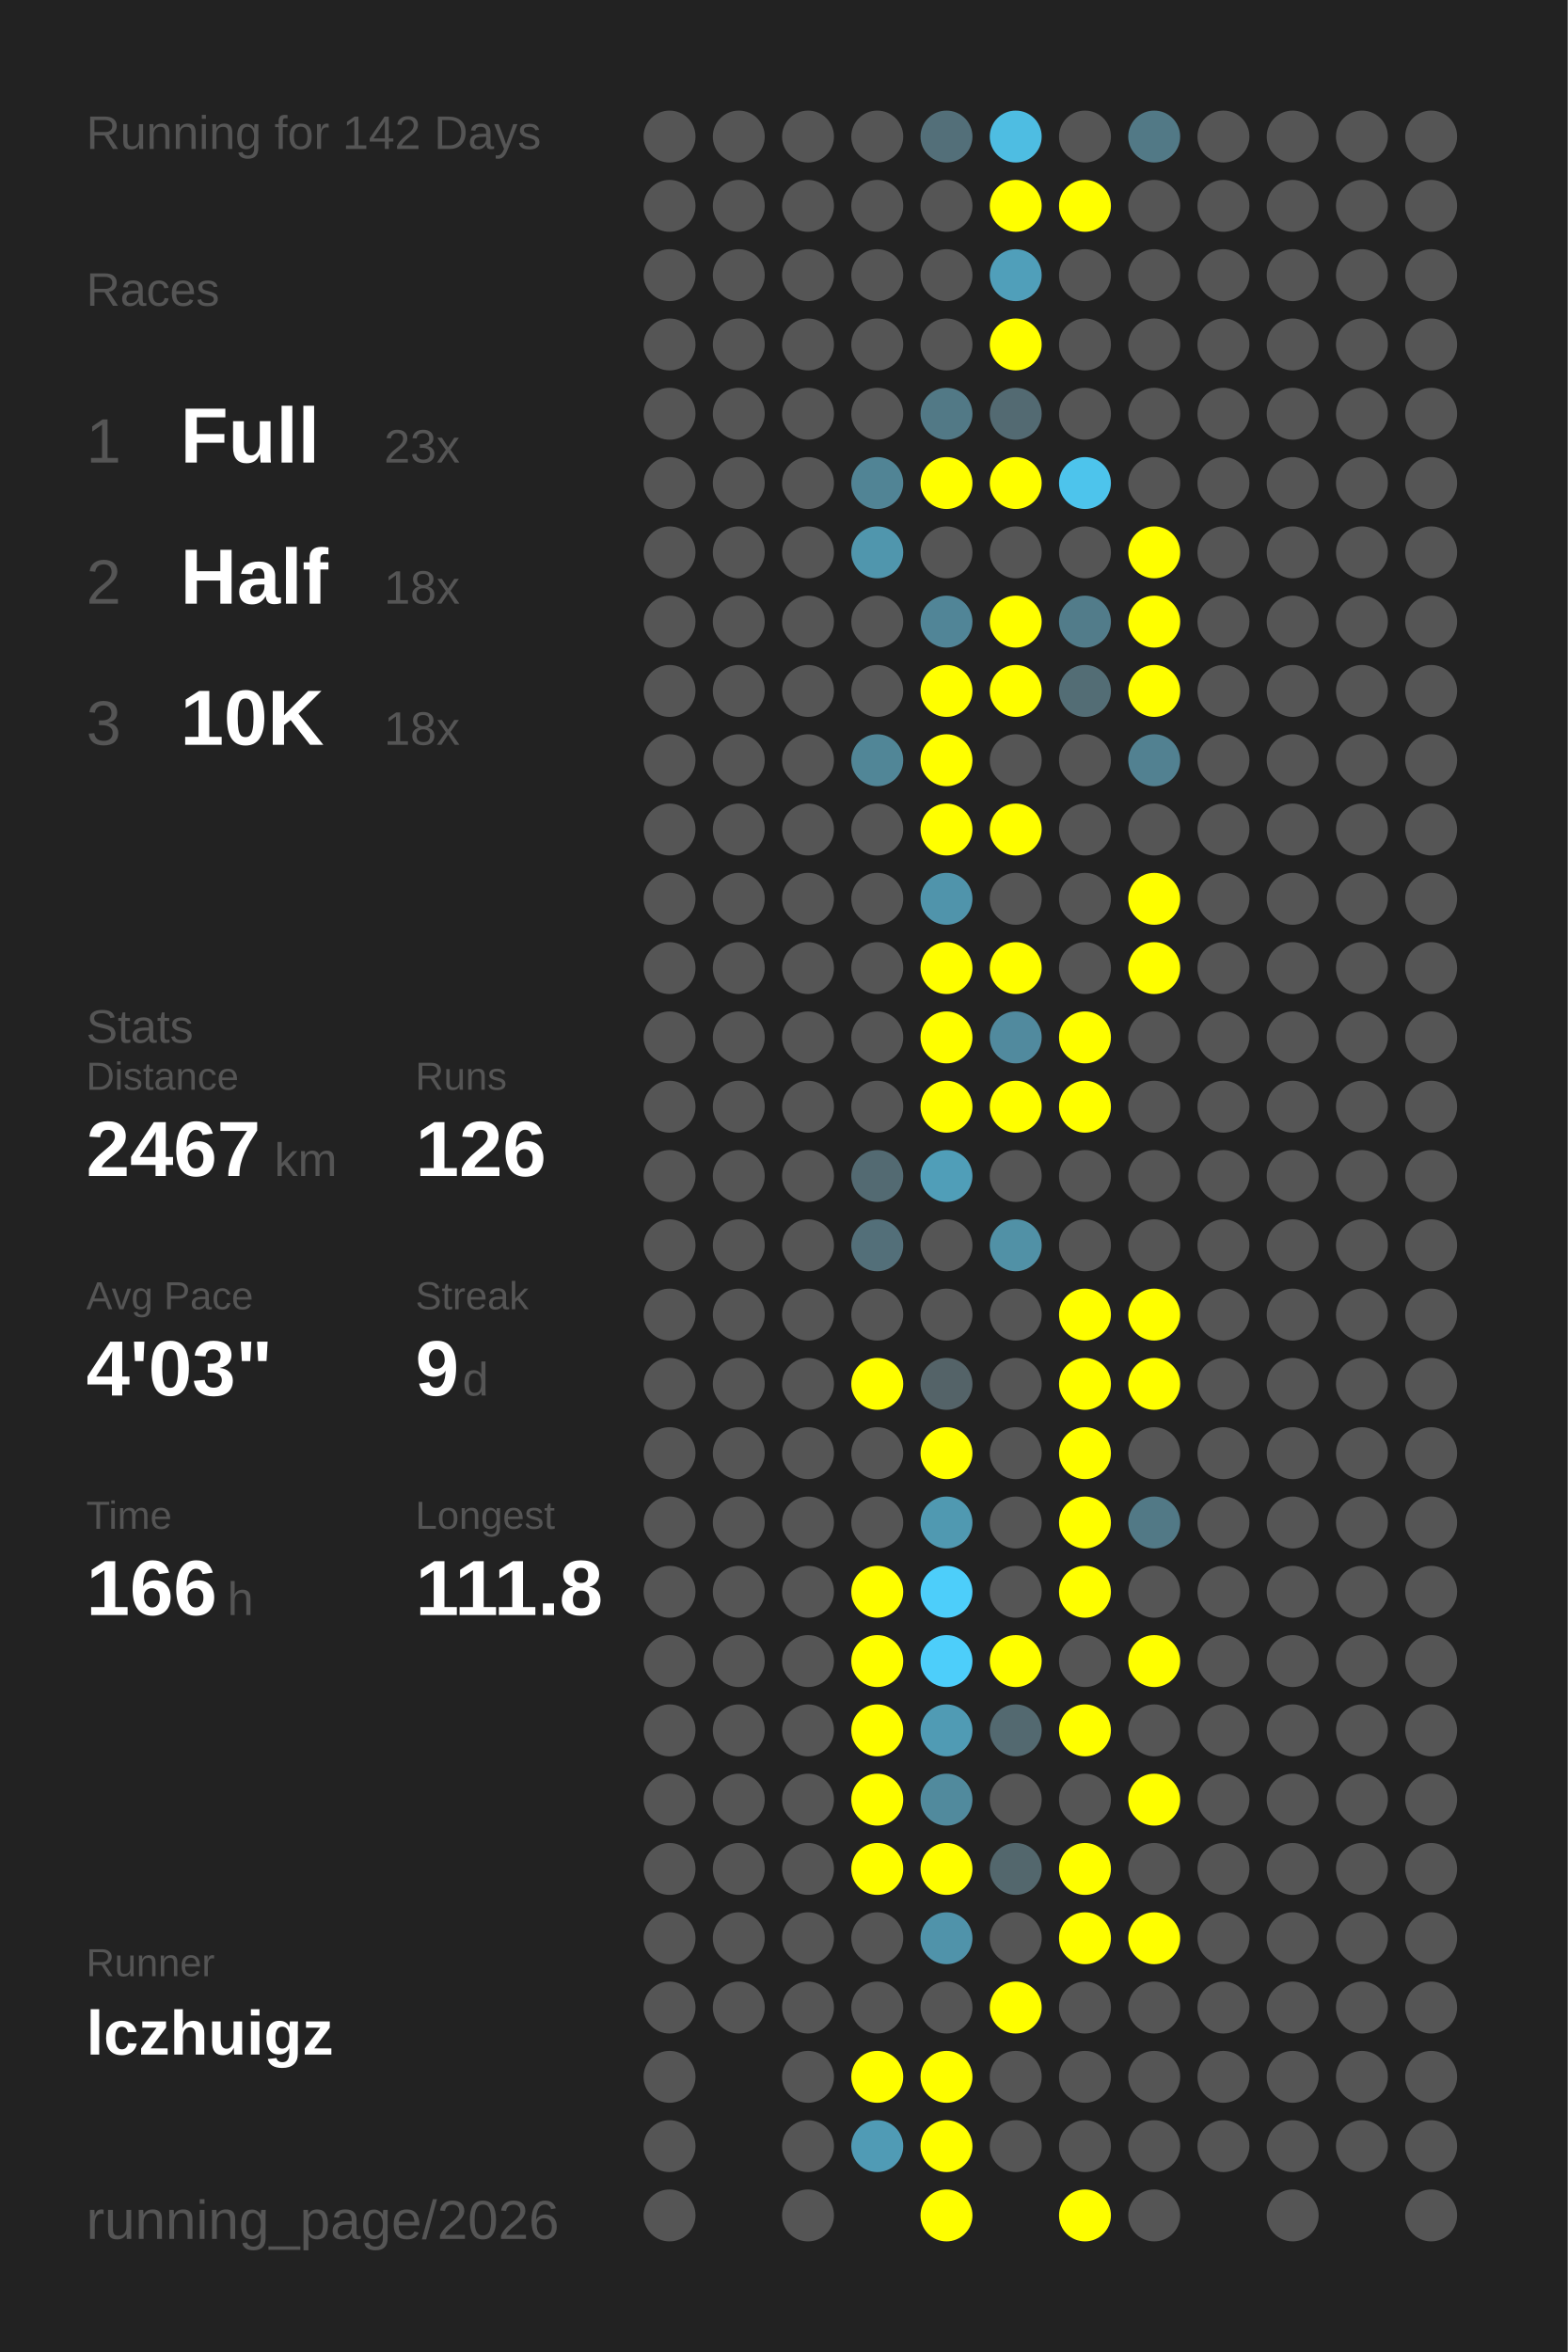
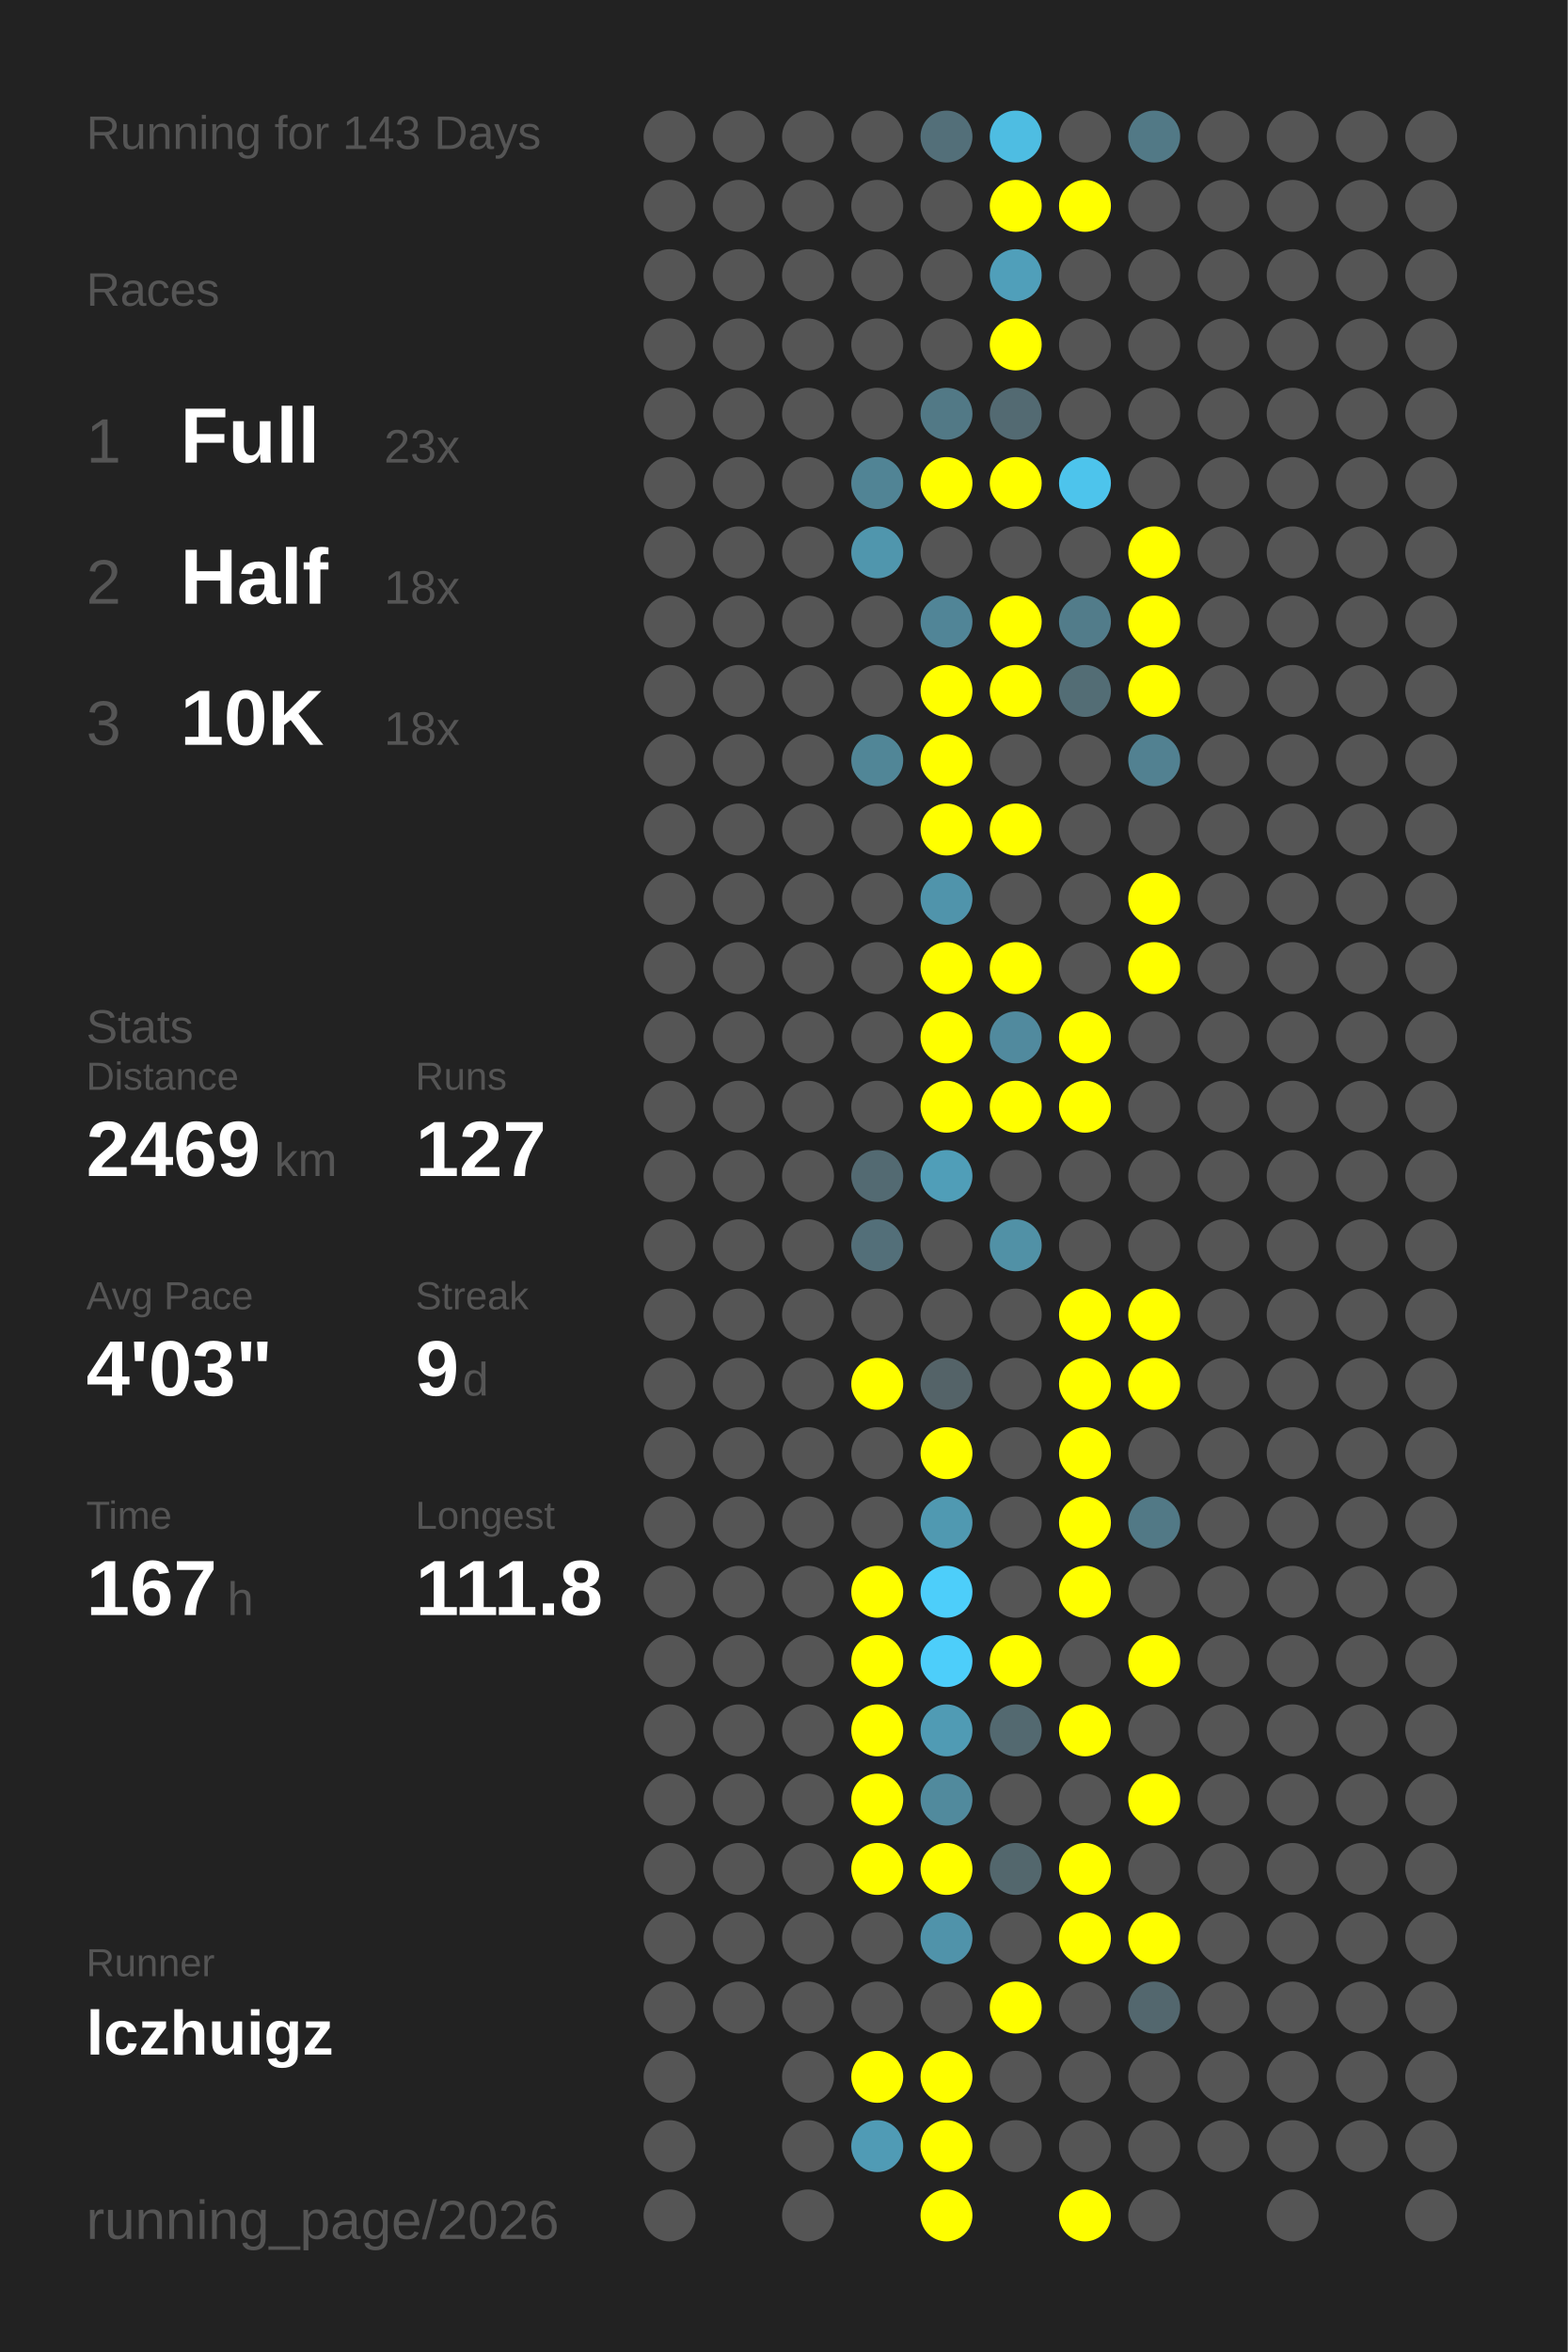
<svg xmlns="http://www.w3.org/2000/svg" baseProfile="full" height="300mm" version="1.1" viewBox="0,0,200,300" width="200mm">
  <defs />
  <rect fill="#222222" height="300" width="200" x="0" y="0" />
-   <text fill="#555555" style="font-size:6px; font-family:Arial;" x="11" y="19">Running for 142 Days</text>
+   <text fill="#555555" style="font-size:6px; font-family:Arial;" x="11" y="19">Running for 143 Days</text>
  <text fill="#555555" style="font-size:6px; font-family:Arial;" x="11" y="39">Races</text>
  <text fill="#555555" style="font-size:8px; font-family:Arial;" x="11" y="59">1</text>
  <text fill="#FFFFFF" style="font-size:10px; font-family:Arial; font-weight:bold;" x="23" y="59">Full</text>
  <text fill="#555555" style="font-size:6px; font-family:Arial;" x="49" y="59">23x</text>
  <text fill="#555555" style="font-size:8px; font-family:Arial;" x="11" y="77">2</text>
  <text fill="#FFFFFF" style="font-size:10px; font-family:Arial; font-weight:bold;" x="23" y="77">Half</text>
  <text fill="#555555" style="font-size:6px; font-family:Arial;" x="49" y="77">18x</text>
  <text fill="#555555" style="font-size:8px; font-family:Arial;" x="11" y="95">3</text>
  <text fill="#FFFFFF" style="font-size:10px; font-family:Arial; font-weight:bold;" x="23" y="95">10K</text>
  <text fill="#555555" style="font-size:6px; font-family:Arial;" x="49" y="95">18x</text>
  <text fill="#555555" style="font-size:6px; font-family:Arial;" x="11" y="133">Stats</text>
  <text fill="#555555" style="font-size:5px; font-family:Arial;" x="11" y="139">Distance</text>
-   <text fill="#FFFFFF" style="font-size:10px; font-family:Arial; font-weight:bold;" x="11" y="150">2467</text>
+   <text fill="#FFFFFF" style="font-size:10px; font-family:Arial; font-weight:bold;" x="11" y="150">2469</text>
  <text fill="#555555" style="font-size:6px; font-family:Arial;" x="35" y="150">km</text>
  <text fill="#555555" style="font-size:5px; font-family:Arial;" x="53" y="139">Runs</text>
-   <text fill="#FFFFFF" style="font-size:10px; font-family:Arial; font-weight:bold;" x="53" y="150">126</text>
+   <text fill="#FFFFFF" style="font-size:10px; font-family:Arial; font-weight:bold;" x="53" y="150">127</text>
  <text fill="#555555" style="font-size:5px; font-family:Arial;" x="11" y="167">Avg Pace</text>
  <text fill="#FFFFFF" style="font-size:10px; font-family:Arial; font-weight:bold;" x="11" y="178">4'03"</text>
  <text fill="#555555" style="font-size:5px; font-family:Arial;" x="53" y="167">Streak</text>
  <text fill="#FFFFFF" style="font-size:10px; font-family:Arial; font-weight:bold;" x="53" y="178">9</text>
  <text fill="#555555" style="font-size:6px; font-family:Arial;" x="59" y="178">d</text>
  <text fill="#555555" style="font-size:5px; font-family:Arial;" x="11" y="195">Time</text>
-   <text fill="#FFFFFF" style="font-size:10px; font-family:Arial; font-weight:bold;" x="11" y="206">166</text>
+   <text fill="#FFFFFF" style="font-size:10px; font-family:Arial; font-weight:bold;" x="11" y="206">167</text>
  <text fill="#555555" style="font-size:6px; font-family:Arial;" x="29" y="206">h</text>
  <text fill="#555555" style="font-size:5px; font-family:Arial;" x="53" y="195">Longest</text>
  <text fill="#FFFFFF" style="font-size:10px; font-family:Arial; font-weight:bold;" x="53" y="206">111.8</text>
  <text fill="#555555" style="font-size:5px; font-family:Arial;" x="11" y="252.065">Runner</text>
  <text fill="#FFFFFF" style="font-size:8px; font-family:Arial; font-weight:bold;" x="11" y="262.065">lczhuigz</text>
  <text fill="#555555" style="font-size:7px; font-family:Arial;" x="11" y="285.581">running_page/2026</text>
  <circle cx="85.417" cy="17.419" fill="#555555" r="3.312" />
  <circle cx="85.417" cy="26.258" fill="#555555" r="3.312" />
  <circle cx="85.417" cy="35.097" fill="#555555" r="3.312" />
  <circle cx="85.417" cy="43.935" fill="#555555" r="3.312" />
  <circle cx="85.417" cy="52.774" fill="#555555" r="3.312" />
  <circle cx="85.417" cy="61.613" fill="#555555" r="3.312" />
  <circle cx="85.417" cy="70.452" fill="#555555" r="3.312" />
  <circle cx="85.417" cy="79.29" fill="#555555" r="3.312" />
  <circle cx="85.417" cy="88.129" fill="#555555" r="3.312" />
  <circle cx="85.417" cy="96.968" fill="#555555" r="3.312" />
  <circle cx="85.417" cy="105.806" fill="#555555" r="3.312" />
  <circle cx="85.417" cy="114.645" fill="#555555" r="3.312" />
  <circle cx="85.417" cy="123.484" fill="#555555" r="3.312" />
  <circle cx="85.417" cy="132.323" fill="#555555" r="3.312" />
  <circle cx="85.417" cy="141.161" fill="#555555" r="3.312" />
  <circle cx="85.417" cy="150" fill="#555555" r="3.312" />
  <circle cx="85.417" cy="158.839" fill="#555555" r="3.312" />
  <circle cx="85.417" cy="167.677" fill="#555555" r="3.312" />
  <circle cx="85.417" cy="176.516" fill="#555555" r="3.312" />
  <circle cx="85.417" cy="185.355" fill="#555555" r="3.312" />
  <circle cx="85.417" cy="194.194" fill="#555555" r="3.312" />
  <circle cx="85.417" cy="203.032" fill="#555555" r="3.312" />
  <circle cx="85.417" cy="211.871" fill="#555555" r="3.312" />
  <circle cx="85.417" cy="220.71" fill="#555555" r="3.312" />
  <circle cx="85.417" cy="229.548" fill="#555555" r="3.312" />
  <circle cx="85.417" cy="238.387" fill="#555555" r="3.312" />
  <circle cx="85.417" cy="247.226" fill="#555555" r="3.312" />
  <circle cx="85.417" cy="256.065" fill="#555555" r="3.312" />
  <circle cx="85.417" cy="264.903" fill="#555555" r="3.312" />
  <circle cx="85.417" cy="273.742" fill="#555555" r="3.312" />
  <circle cx="85.417" cy="282.581" fill="#555555" r="3.312" />
  <circle cx="94.25" cy="17.419" fill="#555555" r="3.312" />
  <circle cx="94.25" cy="26.258" fill="#555555" r="3.312" />
  <circle cx="94.25" cy="35.097" fill="#555555" r="3.312" />
  <circle cx="94.25" cy="43.935" fill="#555555" r="3.312" />
  <circle cx="94.25" cy="52.774" fill="#555555" r="3.312" />
  <circle cx="94.25" cy="61.613" fill="#555555" r="3.312" />
  <circle cx="94.25" cy="70.452" fill="#555555" r="3.312" />
  <circle cx="94.25" cy="79.29" fill="#555555" r="3.312" />
  <circle cx="94.25" cy="88.129" fill="#555555" r="3.312" />
  <circle cx="94.25" cy="96.968" fill="#555555" r="3.312" />
  <circle cx="94.25" cy="105.806" fill="#555555" r="3.312" />
  <circle cx="94.25" cy="114.645" fill="#555555" r="3.312" />
  <circle cx="94.25" cy="123.484" fill="#555555" r="3.312" />
  <circle cx="94.25" cy="132.323" fill="#555555" r="3.312" />
  <circle cx="94.25" cy="141.161" fill="#555555" r="3.312" />
  <circle cx="94.25" cy="150" fill="#555555" r="3.312" />
  <circle cx="94.25" cy="158.839" fill="#555555" r="3.312" />
  <circle cx="94.25" cy="167.677" fill="#555555" r="3.312" />
  <circle cx="94.25" cy="176.516" fill="#555555" r="3.312" />
  <circle cx="94.25" cy="185.355" fill="#555555" r="3.312" />
  <circle cx="94.25" cy="194.194" fill="#555555" r="3.312" />
  <circle cx="94.25" cy="203.032" fill="#555555" r="3.312" />
  <circle cx="94.25" cy="211.871" fill="#555555" r="3.312" />
  <circle cx="94.25" cy="220.71" fill="#555555" r="3.312" />
  <circle cx="94.25" cy="229.548" fill="#555555" r="3.312" />
  <circle cx="94.25" cy="238.387" fill="#555555" r="3.312" />
  <circle cx="94.25" cy="247.226" fill="#555555" r="3.312" />
  <circle cx="94.25" cy="256.065" fill="#555555" r="3.312" />
  <circle cx="103.083" cy="17.419" fill="#555555" r="3.312" />
  <circle cx="103.083" cy="26.258" fill="#555555" r="3.312" />
  <circle cx="103.083" cy="35.097" fill="#555555" r="3.312" />
  <circle cx="103.083" cy="43.935" fill="#555555" r="3.312" />
  <circle cx="103.083" cy="52.774" fill="#555555" r="3.312" />
  <circle cx="103.083" cy="61.613" fill="#555555" r="3.312" />
  <circle cx="103.083" cy="70.452" fill="#555555" r="3.312" />
  <circle cx="103.083" cy="79.29" fill="#555555" r="3.312" />
  <circle cx="103.083" cy="88.129" fill="#555555" r="3.312" />
  <circle cx="103.083" cy="96.968" fill="#555555" r="3.312" />
  <circle cx="103.083" cy="105.806" fill="#555555" r="3.312" />
  <circle cx="103.083" cy="114.645" fill="#555555" r="3.312" />
  <circle cx="103.083" cy="123.484" fill="#555555" r="3.312" />
  <circle cx="103.083" cy="132.323" fill="#555555" r="3.312" />
  <circle cx="103.083" cy="141.161" fill="#555555" r="3.312" />
  <circle cx="103.083" cy="150" fill="#555555" r="3.312" />
  <circle cx="103.083" cy="158.839" fill="#555555" r="3.312" />
  <circle cx="103.083" cy="167.677" fill="#555555" r="3.312" />
  <circle cx="103.083" cy="176.516" fill="#555555" r="3.312" />
  <circle cx="103.083" cy="185.355" fill="#555555" r="3.312" />
  <circle cx="103.083" cy="194.194" fill="#555555" r="3.312" />
  <circle cx="103.083" cy="203.032" fill="#555555" r="3.312" />
  <circle cx="103.083" cy="211.871" fill="#555555" r="3.312" />
  <circle cx="103.083" cy="220.71" fill="#555555" r="3.312" />
  <circle cx="103.083" cy="229.548" fill="#555555" r="3.312" />
  <circle cx="103.083" cy="238.387" fill="#555555" r="3.312" />
  <circle cx="103.083" cy="247.226" fill="#555555" r="3.312" />
  <circle cx="103.083" cy="256.065" fill="#555555" r="3.312" />
  <circle cx="103.083" cy="264.903" fill="#555555" r="3.312" />
  <circle cx="103.083" cy="273.742" fill="#555555" r="3.312" />
  <circle cx="103.083" cy="282.581" fill="#555555" r="3.312" />
  <circle cx="111.917" cy="17.419" fill="#555555" r="3.312" />
  <circle cx="111.917" cy="26.258" fill="#555555" r="3.312" />
  <circle cx="111.917" cy="35.097" fill="#555555" r="3.312" />
  <circle cx="111.917" cy="43.935" fill="#555555" r="3.312" />
  <circle cx="111.917" cy="52.774" fill="#555555" r="3.312" />
  <circle cx="111.917" cy="61.613" fill="#518495" r="3.312" />
  <circle cx="111.917" cy="70.452" fill="#5096ad" r="3.312" />
  <circle cx="111.917" cy="79.29" fill="#555555" r="3.312" />
  <circle cx="111.917" cy="88.129" fill="#555555" r="3.312" />
  <circle cx="111.917" cy="96.968" fill="#518697" r="3.312" />
  <circle cx="111.917" cy="105.806" fill="#555555" r="3.312" />
  <circle cx="111.917" cy="114.645" fill="#555555" r="3.312" />
  <circle cx="111.917" cy="123.484" fill="#555555" r="3.312" />
  <circle cx="111.917" cy="132.323" fill="#555555" r="3.312" />
  <circle cx="111.917" cy="141.161" fill="#555555" r="3.312" />
  <circle cx="111.917" cy="150" fill="#536a72" r="3.312" />
  <circle cx="111.917" cy="158.839" fill="#536f79" r="3.312" />
  <circle cx="111.917" cy="167.677" fill="#555555" r="3.312" />
  <circle cx="111.917" cy="176.516" fill="#FFFF00" r="3.312" />
  <circle cx="111.917" cy="185.355" fill="#555555" r="3.312" />
  <circle cx="111.917" cy="194.194" fill="#555555" r="3.312" />
  <circle cx="111.917" cy="203.032" fill="#FFFF00" r="3.312" />
  <circle cx="111.917" cy="211.871" fill="#FFFF00" r="3.312" />
  <circle cx="111.917" cy="220.71" fill="#FFFF00" r="3.312" />
  <circle cx="111.917" cy="229.548" fill="#FFFF00" r="3.312" />
  <circle cx="111.917" cy="238.387" fill="#FFFF00" r="3.312" />
  <circle cx="111.917" cy="247.226" fill="#555555" r="3.312" />
  <circle cx="111.917" cy="256.065" fill="#555555" r="3.312" />
  <circle cx="111.917" cy="264.903" fill="#FFFF00" r="3.312" />
  <circle cx="111.917" cy="273.742" fill="#509bb5" r="3.312" />
  <circle cx="120.75" cy="17.419" fill="#536f79" r="3.312" />
  <circle cx="120.75" cy="26.258" fill="#555555" r="3.312" />
  <circle cx="120.75" cy="35.097" fill="#555555" r="3.312" />
  <circle cx="120.75" cy="43.935" fill="#555555" r="3.312" />
  <circle cx="120.75" cy="52.774" fill="#527986" r="3.312" />
  <circle cx="120.75" cy="61.613" fill="#FFFF00" r="3.312" />
  <circle cx="120.75" cy="70.452" fill="#555555" r="3.312" />
  <circle cx="120.75" cy="79.29" fill="#518597" r="3.312" />
  <circle cx="120.75" cy="88.129" fill="#FFFF00" r="3.312" />
  <circle cx="120.75" cy="96.968" fill="#FFFF00" r="3.312" />
  <circle cx="120.75" cy="105.806" fill="#FFFF00" r="3.312" />
  <circle cx="120.75" cy="114.645" fill="#5094ab" r="3.312" />
  <circle cx="120.75" cy="123.484" fill="#FFFF00" r="3.312" />
  <circle cx="120.75" cy="132.323" fill="#FFFF00" r="3.312" />
  <circle cx="120.75" cy="141.161" fill="#FFFF00" r="3.312" />
  <circle cx="120.75" cy="150" fill="#509eb8" r="3.312" />
  <circle cx="120.75" cy="158.839" fill="#555555" r="3.312" />
  <circle cx="120.75" cy="167.677" fill="#555555" r="3.312" />
  <circle cx="120.75" cy="176.516" fill="#546368" r="3.312" />
  <circle cx="120.75" cy="185.355" fill="#FFFF00" r="3.312" />
  <circle cx="120.75" cy="194.194" fill="#5099b1" r="3.312" />
  <circle cx="120.75" cy="203.032" fill="#4dcefa" r="3.312" />
  <circle cx="120.75" cy="211.871" fill="#4dcefa" r="3.312" />
  <circle cx="120.75" cy="220.71" fill="#509bb4" r="3.312" />
  <circle cx="120.75" cy="229.548" fill="#518a9d" r="3.312" />
  <circle cx="120.75" cy="238.387" fill="#FFFF00" r="3.312" />
  <circle cx="120.75" cy="247.226" fill="#5093aa" r="3.312" />
  <circle cx="120.75" cy="256.065" fill="#555555" r="3.312" />
  <circle cx="120.75" cy="264.903" fill="#FFFF00" r="3.312" />
  <circle cx="120.75" cy="273.742" fill="#FFFF00" r="3.312" />
  <circle cx="120.75" cy="282.581" fill="#FFFF00" r="3.312" />
  <circle cx="129.583" cy="17.419" fill="#4ebde2" r="3.312" />
  <circle cx="129.583" cy="26.258" fill="#FFFF00" r="3.312" />
  <circle cx="129.583" cy="35.097" fill="#509fba" r="3.312" />
  <circle cx="129.583" cy="43.935" fill="#FFFF00" r="3.312" />
  <circle cx="129.583" cy="52.774" fill="#536a72" r="3.312" />
  <circle cx="129.583" cy="61.613" fill="#FFFF00" r="3.312" />
  <circle cx="129.583" cy="70.452" fill="#555555" r="3.312" />
  <circle cx="129.583" cy="79.29" fill="#FFFF00" r="3.312" />
  <circle cx="129.583" cy="88.129" fill="#FFFF00" r="3.312" />
  <circle cx="129.583" cy="96.968" fill="#555555" r="3.312" />
  <circle cx="129.583" cy="105.806" fill="#FFFF00" r="3.312" />
  <circle cx="129.583" cy="114.645" fill="#555555" r="3.312" />
  <circle cx="129.583" cy="123.484" fill="#FFFF00" r="3.312" />
  <circle cx="129.583" cy="132.323" fill="#518a9e" r="3.312" />
  <circle cx="129.583" cy="141.161" fill="#FFFF00" r="3.312" />
  <circle cx="129.583" cy="150" fill="#555555" r="3.312" />
  <circle cx="129.583" cy="158.839" fill="#5191a6" r="3.312" />
  <circle cx="129.583" cy="167.677" fill="#555555" r="3.312" />
  <circle cx="129.583" cy="176.516" fill="#555555" r="3.312" />
  <circle cx="129.583" cy="185.355" fill="#555555" r="3.312" />
  <circle cx="129.583" cy="194.194" fill="#555555" r="3.312" />
  <circle cx="129.583" cy="203.032" fill="#555555" r="3.312" />
  <circle cx="129.583" cy="211.871" fill="#FFFF00" r="3.312" />
  <circle cx="129.583" cy="220.71" fill="#536970" r="3.312" />
  <circle cx="129.583" cy="229.548" fill="#555555" r="3.312" />
  <circle cx="129.583" cy="238.387" fill="#53676d" r="3.312" />
  <circle cx="129.583" cy="247.226" fill="#555555" r="3.312" />
  <circle cx="129.583" cy="256.065" fill="#FFFF00" r="3.312" />
  <circle cx="129.583" cy="264.903" fill="#555555" r="3.312" />
  <circle cx="129.583" cy="273.742" fill="#555555" r="3.312" />
  <circle cx="138.417" cy="17.419" fill="#555555" r="3.312" />
  <circle cx="138.417" cy="26.258" fill="#FFFF00" r="3.312" />
  <circle cx="138.417" cy="35.097" fill="#555555" r="3.312" />
  <circle cx="138.417" cy="43.935" fill="#555555" r="3.312" />
  <circle cx="138.417" cy="52.774" fill="#555555" r="3.312" />
  <circle cx="138.417" cy="61.613" fill="#4dc4ec" r="3.312" />
  <circle cx="138.417" cy="70.452" fill="#555555" r="3.312" />
  <circle cx="138.417" cy="79.29" fill="#527c8a" r="3.312" />
  <circle cx="138.417" cy="88.129" fill="#536d75" r="3.312" />
  <circle cx="138.417" cy="96.968" fill="#555555" r="3.312" />
  <circle cx="138.417" cy="105.806" fill="#555555" r="3.312" />
  <circle cx="138.417" cy="114.645" fill="#555555" r="3.312" />
  <circle cx="138.417" cy="123.484" fill="#555555" r="3.312" />
  <circle cx="138.417" cy="132.323" fill="#FFFF00" r="3.312" />
  <circle cx="138.417" cy="141.161" fill="#FFFF00" r="3.312" />
  <circle cx="138.417" cy="150" fill="#555555" r="3.312" />
  <circle cx="138.417" cy="158.839" fill="#555555" r="3.312" />
  <circle cx="138.417" cy="167.677" fill="#FFFF00" r="3.312" />
  <circle cx="138.417" cy="176.516" fill="#FFFF00" r="3.312" />
  <circle cx="138.417" cy="185.355" fill="#FFFF00" r="3.312" />
  <circle cx="138.417" cy="194.194" fill="#FFFF00" r="3.312" />
  <circle cx="138.417" cy="203.032" fill="#FFFF00" r="3.312" />
  <circle cx="138.417" cy="211.871" fill="#555555" r="3.312" />
  <circle cx="138.417" cy="220.71" fill="#FFFF00" r="3.312" />
  <circle cx="138.417" cy="229.548" fill="#555555" r="3.312" />
  <circle cx="138.417" cy="238.387" fill="#FFFF00" r="3.312" />
  <circle cx="138.417" cy="247.226" fill="#FFFF00" r="3.312" />
  <circle cx="138.417" cy="256.065" fill="#555555" r="3.312" />
  <circle cx="138.417" cy="264.903" fill="#555555" r="3.312" />
  <circle cx="138.417" cy="273.742" fill="#555555" r="3.312" />
  <circle cx="138.417" cy="282.581" fill="#FFFF00" r="3.312" />
  <circle cx="147.25" cy="17.419" fill="#527986" r="3.312" />
  <circle cx="147.25" cy="26.258" fill="#555555" r="3.312" />
  <circle cx="147.25" cy="35.097" fill="#555555" r="3.312" />
  <circle cx="147.25" cy="43.935" fill="#555555" r="3.312" />
  <circle cx="147.25" cy="52.774" fill="#555555" r="3.312" />
  <circle cx="147.25" cy="61.613" fill="#555555" r="3.312" />
  <circle cx="147.25" cy="70.452" fill="#FFFF00" r="3.312" />
  <circle cx="147.25" cy="79.29" fill="#FFFF00" r="3.312" />
  <circle cx="147.25" cy="88.129" fill="#FFFF00" r="3.312" />
  <circle cx="147.25" cy="96.968" fill="#528191" r="3.312" />
  <circle cx="147.25" cy="105.806" fill="#555555" r="3.312" />
  <circle cx="147.25" cy="114.645" fill="#FFFF00" r="3.312" />
  <circle cx="147.25" cy="123.484" fill="#FFFF00" r="3.312" />
  <circle cx="147.25" cy="132.323" fill="#555555" r="3.312" />
  <circle cx="147.25" cy="141.161" fill="#555555" r="3.312" />
  <circle cx="147.25" cy="150" fill="#555555" r="3.312" />
  <circle cx="147.25" cy="158.839" fill="#555555" r="3.312" />
  <circle cx="147.25" cy="167.677" fill="#FFFF00" r="3.312" />
  <circle cx="147.25" cy="176.516" fill="#FFFF00" r="3.312" />
  <circle cx="147.25" cy="185.355" fill="#555555" r="3.312" />
  <circle cx="147.25" cy="194.194" fill="#527986" r="3.312" />
  <circle cx="147.25" cy="203.032" fill="#555555" r="3.312" />
  <circle cx="147.25" cy="211.871" fill="#FFFF00" r="3.312" />
  <circle cx="147.25" cy="220.71" fill="#555555" r="3.312" />
  <circle cx="147.25" cy="229.548" fill="#FFFF00" r="3.312" />
  <circle cx="147.25" cy="238.387" fill="#555555" r="3.312" />
  <circle cx="147.25" cy="247.226" fill="#FFFF00" r="3.312" />
-   <circle cx="147.25" cy="256.065" fill="#555555" r="3.312" />
+   <circle cx="147.25" cy="256.065" fill="#53676e" r="3.312" />
  <circle cx="147.25" cy="264.903" fill="#555555" r="3.312" />
  <circle cx="147.25" cy="273.742" fill="#555555" r="3.312" />
  <circle cx="147.25" cy="282.581" fill="#555555" r="3.312" />
  <circle cx="156.083" cy="17.419" fill="#555555" r="3.312" />
  <circle cx="156.083" cy="26.258" fill="#555555" r="3.312" />
  <circle cx="156.083" cy="35.097" fill="#555555" r="3.312" />
  <circle cx="156.083" cy="43.935" fill="#555555" r="3.312" />
  <circle cx="156.083" cy="52.774" fill="#555555" r="3.312" />
  <circle cx="156.083" cy="61.613" fill="#555555" r="3.312" />
  <circle cx="156.083" cy="70.452" fill="#555555" r="3.312" />
  <circle cx="156.083" cy="79.29" fill="#555555" r="3.312" />
  <circle cx="156.083" cy="88.129" fill="#555555" r="3.312" />
  <circle cx="156.083" cy="96.968" fill="#555555" r="3.312" />
  <circle cx="156.083" cy="105.806" fill="#555555" r="3.312" />
  <circle cx="156.083" cy="114.645" fill="#555555" r="3.312" />
  <circle cx="156.083" cy="123.484" fill="#555555" r="3.312" />
  <circle cx="156.083" cy="132.323" fill="#555555" r="3.312" />
  <circle cx="156.083" cy="141.161" fill="#555555" r="3.312" />
  <circle cx="156.083" cy="150" fill="#555555" r="3.312" />
  <circle cx="156.083" cy="158.839" fill="#555555" r="3.312" />
  <circle cx="156.083" cy="167.677" fill="#555555" r="3.312" />
  <circle cx="156.083" cy="176.516" fill="#555555" r="3.312" />
  <circle cx="156.083" cy="185.355" fill="#555555" r="3.312" />
  <circle cx="156.083" cy="194.194" fill="#555555" r="3.312" />
  <circle cx="156.083" cy="203.032" fill="#555555" r="3.312" />
  <circle cx="156.083" cy="211.871" fill="#555555" r="3.312" />
  <circle cx="156.083" cy="220.71" fill="#555555" r="3.312" />
  <circle cx="156.083" cy="229.548" fill="#555555" r="3.312" />
  <circle cx="156.083" cy="238.387" fill="#555555" r="3.312" />
  <circle cx="156.083" cy="247.226" fill="#555555" r="3.312" />
  <circle cx="156.083" cy="256.065" fill="#555555" r="3.312" />
  <circle cx="156.083" cy="264.903" fill="#555555" r="3.312" />
  <circle cx="156.083" cy="273.742" fill="#555555" r="3.312" />
  <circle cx="164.917" cy="17.419" fill="#555555" r="3.312" />
  <circle cx="164.917" cy="26.258" fill="#555555" r="3.312" />
  <circle cx="164.917" cy="35.097" fill="#555555" r="3.312" />
  <circle cx="164.917" cy="43.935" fill="#555555" r="3.312" />
  <circle cx="164.917" cy="52.774" fill="#555555" r="3.312" />
  <circle cx="164.917" cy="61.613" fill="#555555" r="3.312" />
  <circle cx="164.917" cy="70.452" fill="#555555" r="3.312" />
  <circle cx="164.917" cy="79.29" fill="#555555" r="3.312" />
  <circle cx="164.917" cy="88.129" fill="#555555" r="3.312" />
  <circle cx="164.917" cy="96.968" fill="#555555" r="3.312" />
  <circle cx="164.917" cy="105.806" fill="#555555" r="3.312" />
  <circle cx="164.917" cy="114.645" fill="#555555" r="3.312" />
  <circle cx="164.917" cy="123.484" fill="#555555" r="3.312" />
  <circle cx="164.917" cy="132.323" fill="#555555" r="3.312" />
  <circle cx="164.917" cy="141.161" fill="#555555" r="3.312" />
  <circle cx="164.917" cy="150" fill="#555555" r="3.312" />
  <circle cx="164.917" cy="158.839" fill="#555555" r="3.312" />
  <circle cx="164.917" cy="167.677" fill="#555555" r="3.312" />
  <circle cx="164.917" cy="176.516" fill="#555555" r="3.312" />
  <circle cx="164.917" cy="185.355" fill="#555555" r="3.312" />
  <circle cx="164.917" cy="194.194" fill="#555555" r="3.312" />
  <circle cx="164.917" cy="203.032" fill="#555555" r="3.312" />
  <circle cx="164.917" cy="211.871" fill="#555555" r="3.312" />
  <circle cx="164.917" cy="220.71" fill="#555555" r="3.312" />
  <circle cx="164.917" cy="229.548" fill="#555555" r="3.312" />
  <circle cx="164.917" cy="238.387" fill="#555555" r="3.312" />
  <circle cx="164.917" cy="247.226" fill="#555555" r="3.312" />
  <circle cx="164.917" cy="256.065" fill="#555555" r="3.312" />
  <circle cx="164.917" cy="264.903" fill="#555555" r="3.312" />
  <circle cx="164.917" cy="273.742" fill="#555555" r="3.312" />
  <circle cx="164.917" cy="282.581" fill="#555555" r="3.312" />
  <circle cx="173.75" cy="17.419" fill="#555555" r="3.312" />
  <circle cx="173.75" cy="26.258" fill="#555555" r="3.312" />
  <circle cx="173.75" cy="35.097" fill="#555555" r="3.312" />
  <circle cx="173.75" cy="43.935" fill="#555555" r="3.312" />
  <circle cx="173.75" cy="52.774" fill="#555555" r="3.312" />
  <circle cx="173.75" cy="61.613" fill="#555555" r="3.312" />
  <circle cx="173.75" cy="70.452" fill="#555555" r="3.312" />
  <circle cx="173.75" cy="79.29" fill="#555555" r="3.312" />
  <circle cx="173.75" cy="88.129" fill="#555555" r="3.312" />
  <circle cx="173.75" cy="96.968" fill="#555555" r="3.312" />
  <circle cx="173.75" cy="105.806" fill="#555555" r="3.312" />
  <circle cx="173.75" cy="114.645" fill="#555555" r="3.312" />
  <circle cx="173.75" cy="123.484" fill="#555555" r="3.312" />
  <circle cx="173.75" cy="132.323" fill="#555555" r="3.312" />
  <circle cx="173.75" cy="141.161" fill="#555555" r="3.312" />
  <circle cx="173.75" cy="150" fill="#555555" r="3.312" />
  <circle cx="173.75" cy="158.839" fill="#555555" r="3.312" />
  <circle cx="173.75" cy="167.677" fill="#555555" r="3.312" />
  <circle cx="173.75" cy="176.516" fill="#555555" r="3.312" />
  <circle cx="173.75" cy="185.355" fill="#555555" r="3.312" />
  <circle cx="173.75" cy="194.194" fill="#555555" r="3.312" />
  <circle cx="173.75" cy="203.032" fill="#555555" r="3.312" />
  <circle cx="173.75" cy="211.871" fill="#555555" r="3.312" />
  <circle cx="173.75" cy="220.71" fill="#555555" r="3.312" />
  <circle cx="173.75" cy="229.548" fill="#555555" r="3.312" />
  <circle cx="173.75" cy="238.387" fill="#555555" r="3.312" />
  <circle cx="173.75" cy="247.226" fill="#555555" r="3.312" />
  <circle cx="173.75" cy="256.065" fill="#555555" r="3.312" />
  <circle cx="173.75" cy="264.903" fill="#555555" r="3.312" />
  <circle cx="173.75" cy="273.742" fill="#555555" r="3.312" />
  <circle cx="182.583" cy="17.419" fill="#555555" r="3.312" />
  <circle cx="182.583" cy="26.258" fill="#555555" r="3.312" />
  <circle cx="182.583" cy="35.097" fill="#555555" r="3.312" />
  <circle cx="182.583" cy="43.935" fill="#555555" r="3.312" />
  <circle cx="182.583" cy="52.774" fill="#555555" r="3.312" />
  <circle cx="182.583" cy="61.613" fill="#555555" r="3.312" />
  <circle cx="182.583" cy="70.452" fill="#555555" r="3.312" />
  <circle cx="182.583" cy="79.29" fill="#555555" r="3.312" />
  <circle cx="182.583" cy="88.129" fill="#555555" r="3.312" />
  <circle cx="182.583" cy="96.968" fill="#555555" r="3.312" />
  <circle cx="182.583" cy="105.806" fill="#555555" r="3.312" />
  <circle cx="182.583" cy="114.645" fill="#555555" r="3.312" />
  <circle cx="182.583" cy="123.484" fill="#555555" r="3.312" />
  <circle cx="182.583" cy="132.323" fill="#555555" r="3.312" />
  <circle cx="182.583" cy="141.161" fill="#555555" r="3.312" />
  <circle cx="182.583" cy="150" fill="#555555" r="3.312" />
  <circle cx="182.583" cy="158.839" fill="#555555" r="3.312" />
  <circle cx="182.583" cy="167.677" fill="#555555" r="3.312" />
  <circle cx="182.583" cy="176.516" fill="#555555" r="3.312" />
  <circle cx="182.583" cy="185.355" fill="#555555" r="3.312" />
  <circle cx="182.583" cy="194.194" fill="#555555" r="3.312" />
  <circle cx="182.583" cy="203.032" fill="#555555" r="3.312" />
  <circle cx="182.583" cy="211.871" fill="#555555" r="3.312" />
  <circle cx="182.583" cy="220.71" fill="#555555" r="3.312" />
  <circle cx="182.583" cy="229.548" fill="#555555" r="3.312" />
  <circle cx="182.583" cy="238.387" fill="#555555" r="3.312" />
  <circle cx="182.583" cy="247.226" fill="#555555" r="3.312" />
  <circle cx="182.583" cy="256.065" fill="#555555" r="3.312" />
  <circle cx="182.583" cy="264.903" fill="#555555" r="3.312" />
  <circle cx="182.583" cy="273.742" fill="#555555" r="3.312" />
  <circle cx="182.583" cy="282.581" fill="#555555" r="3.312" />
</svg>
